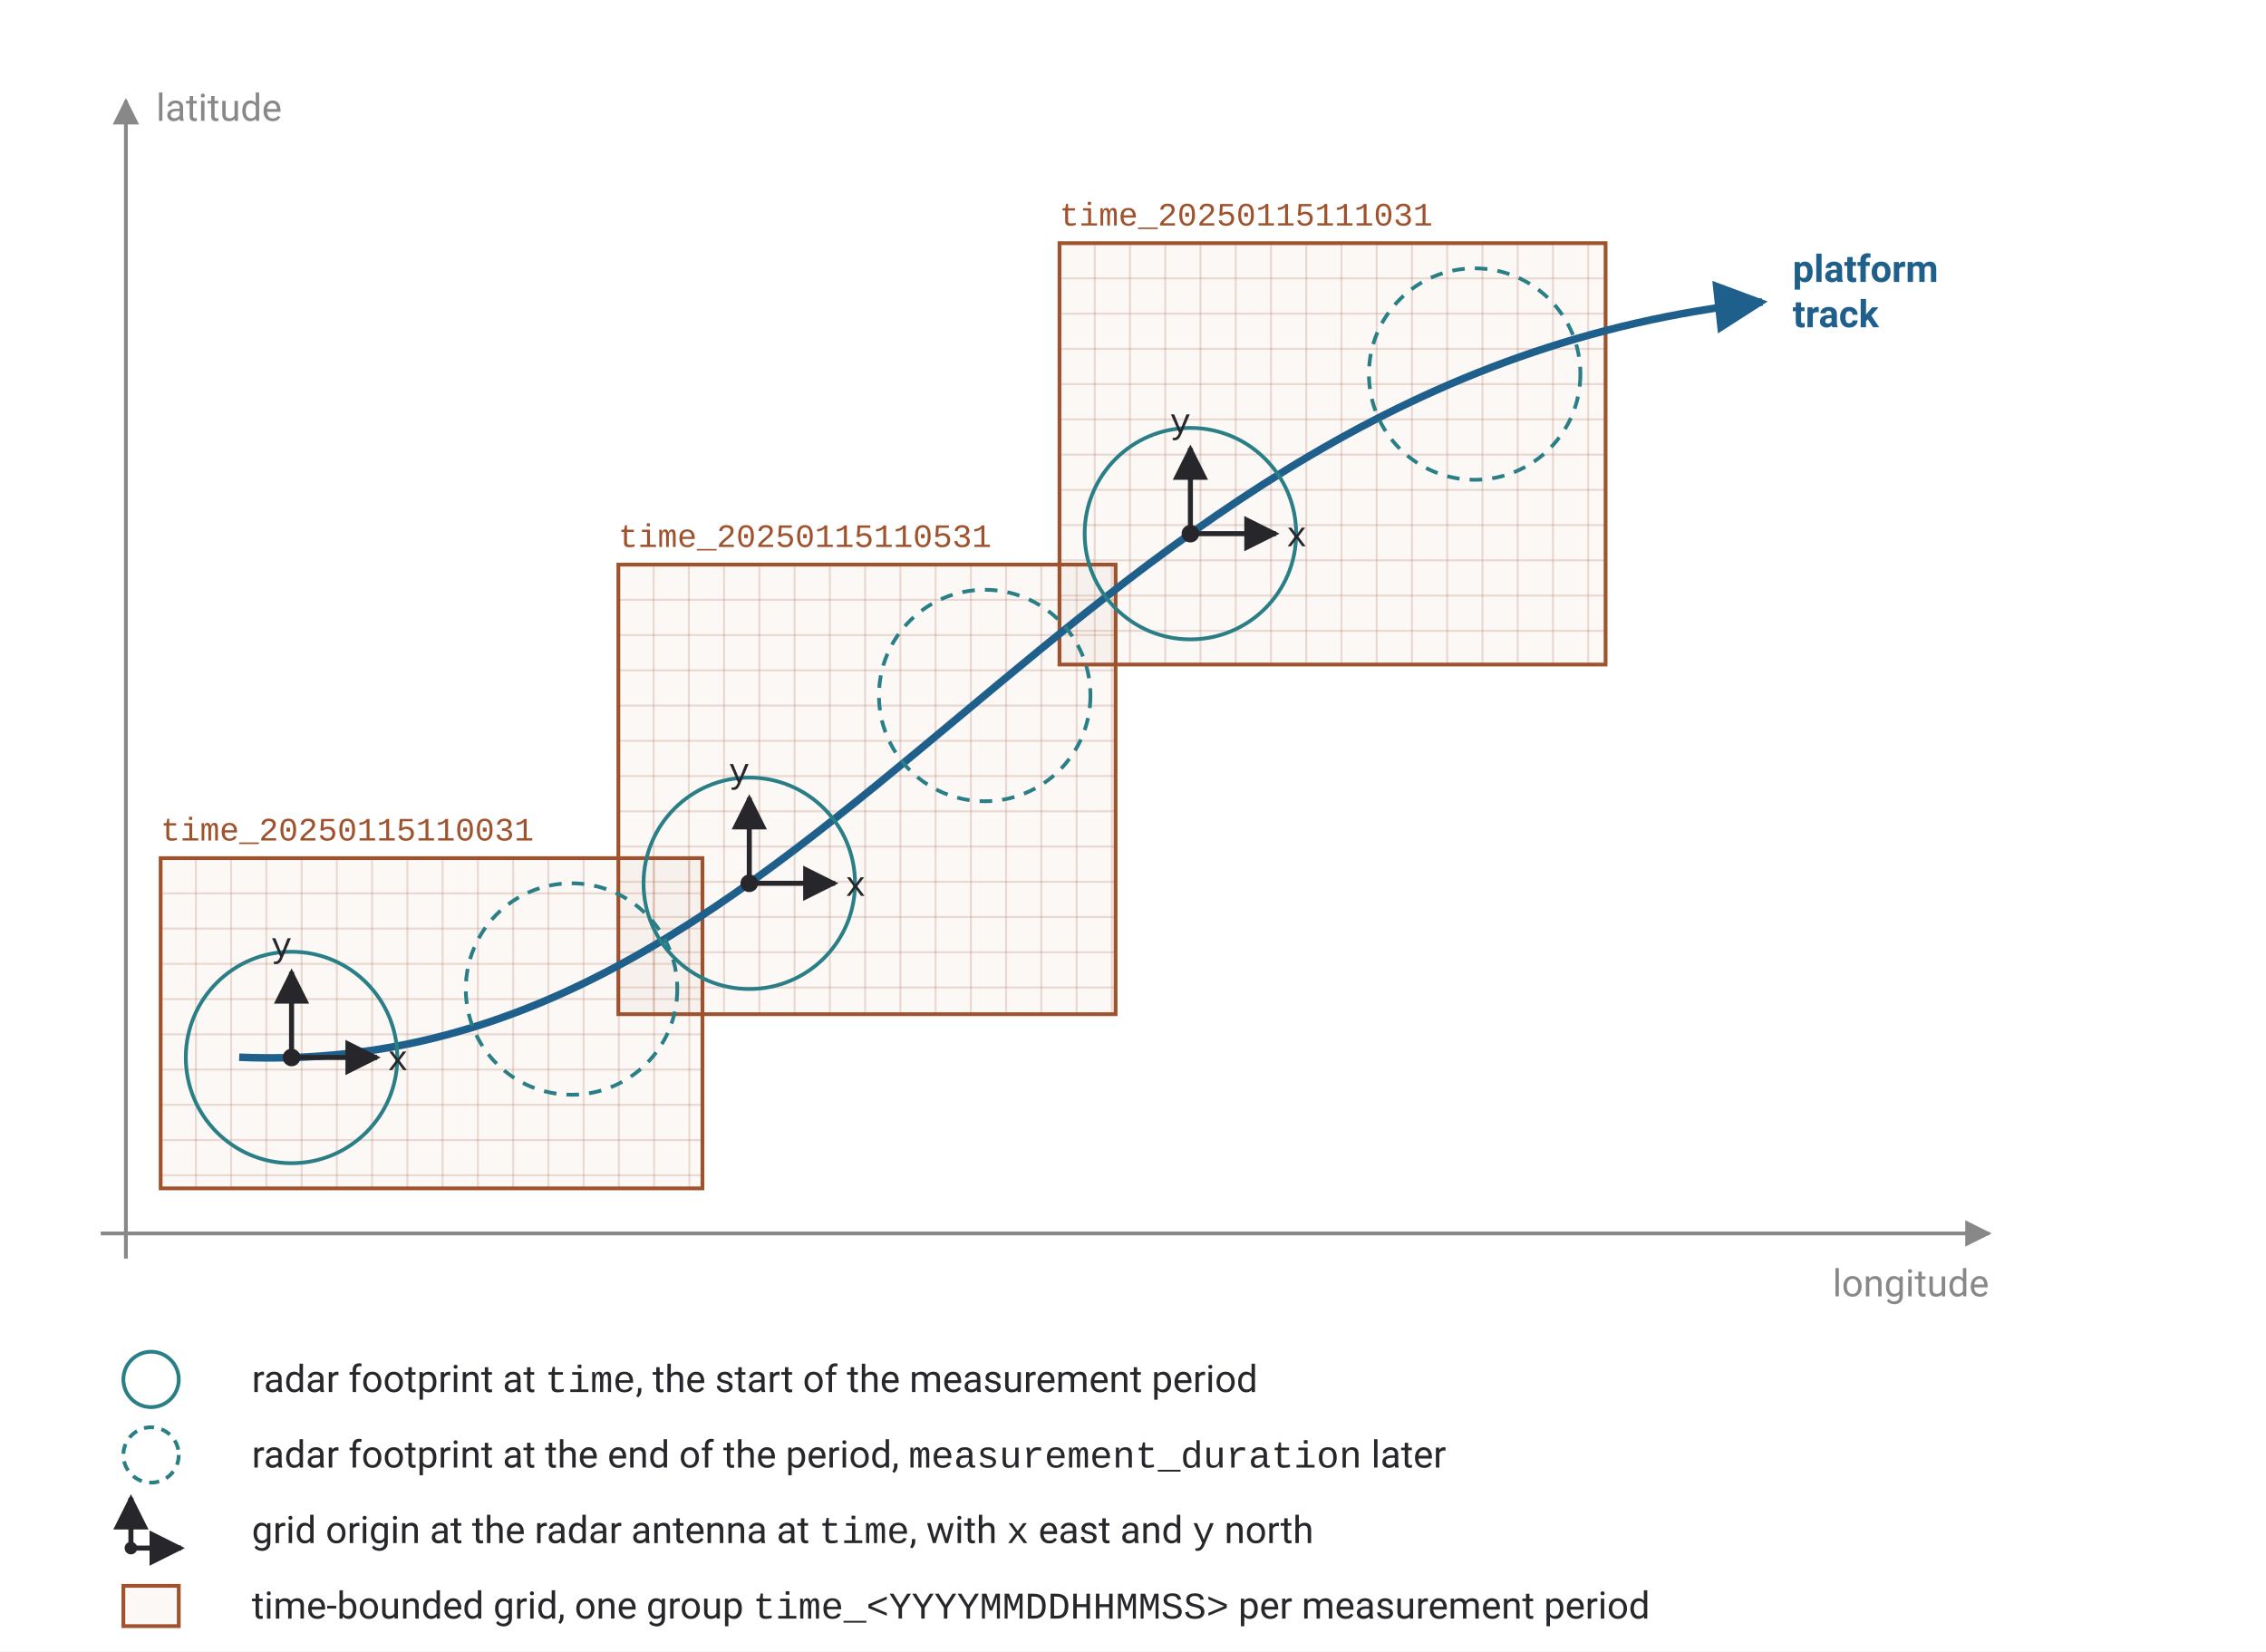
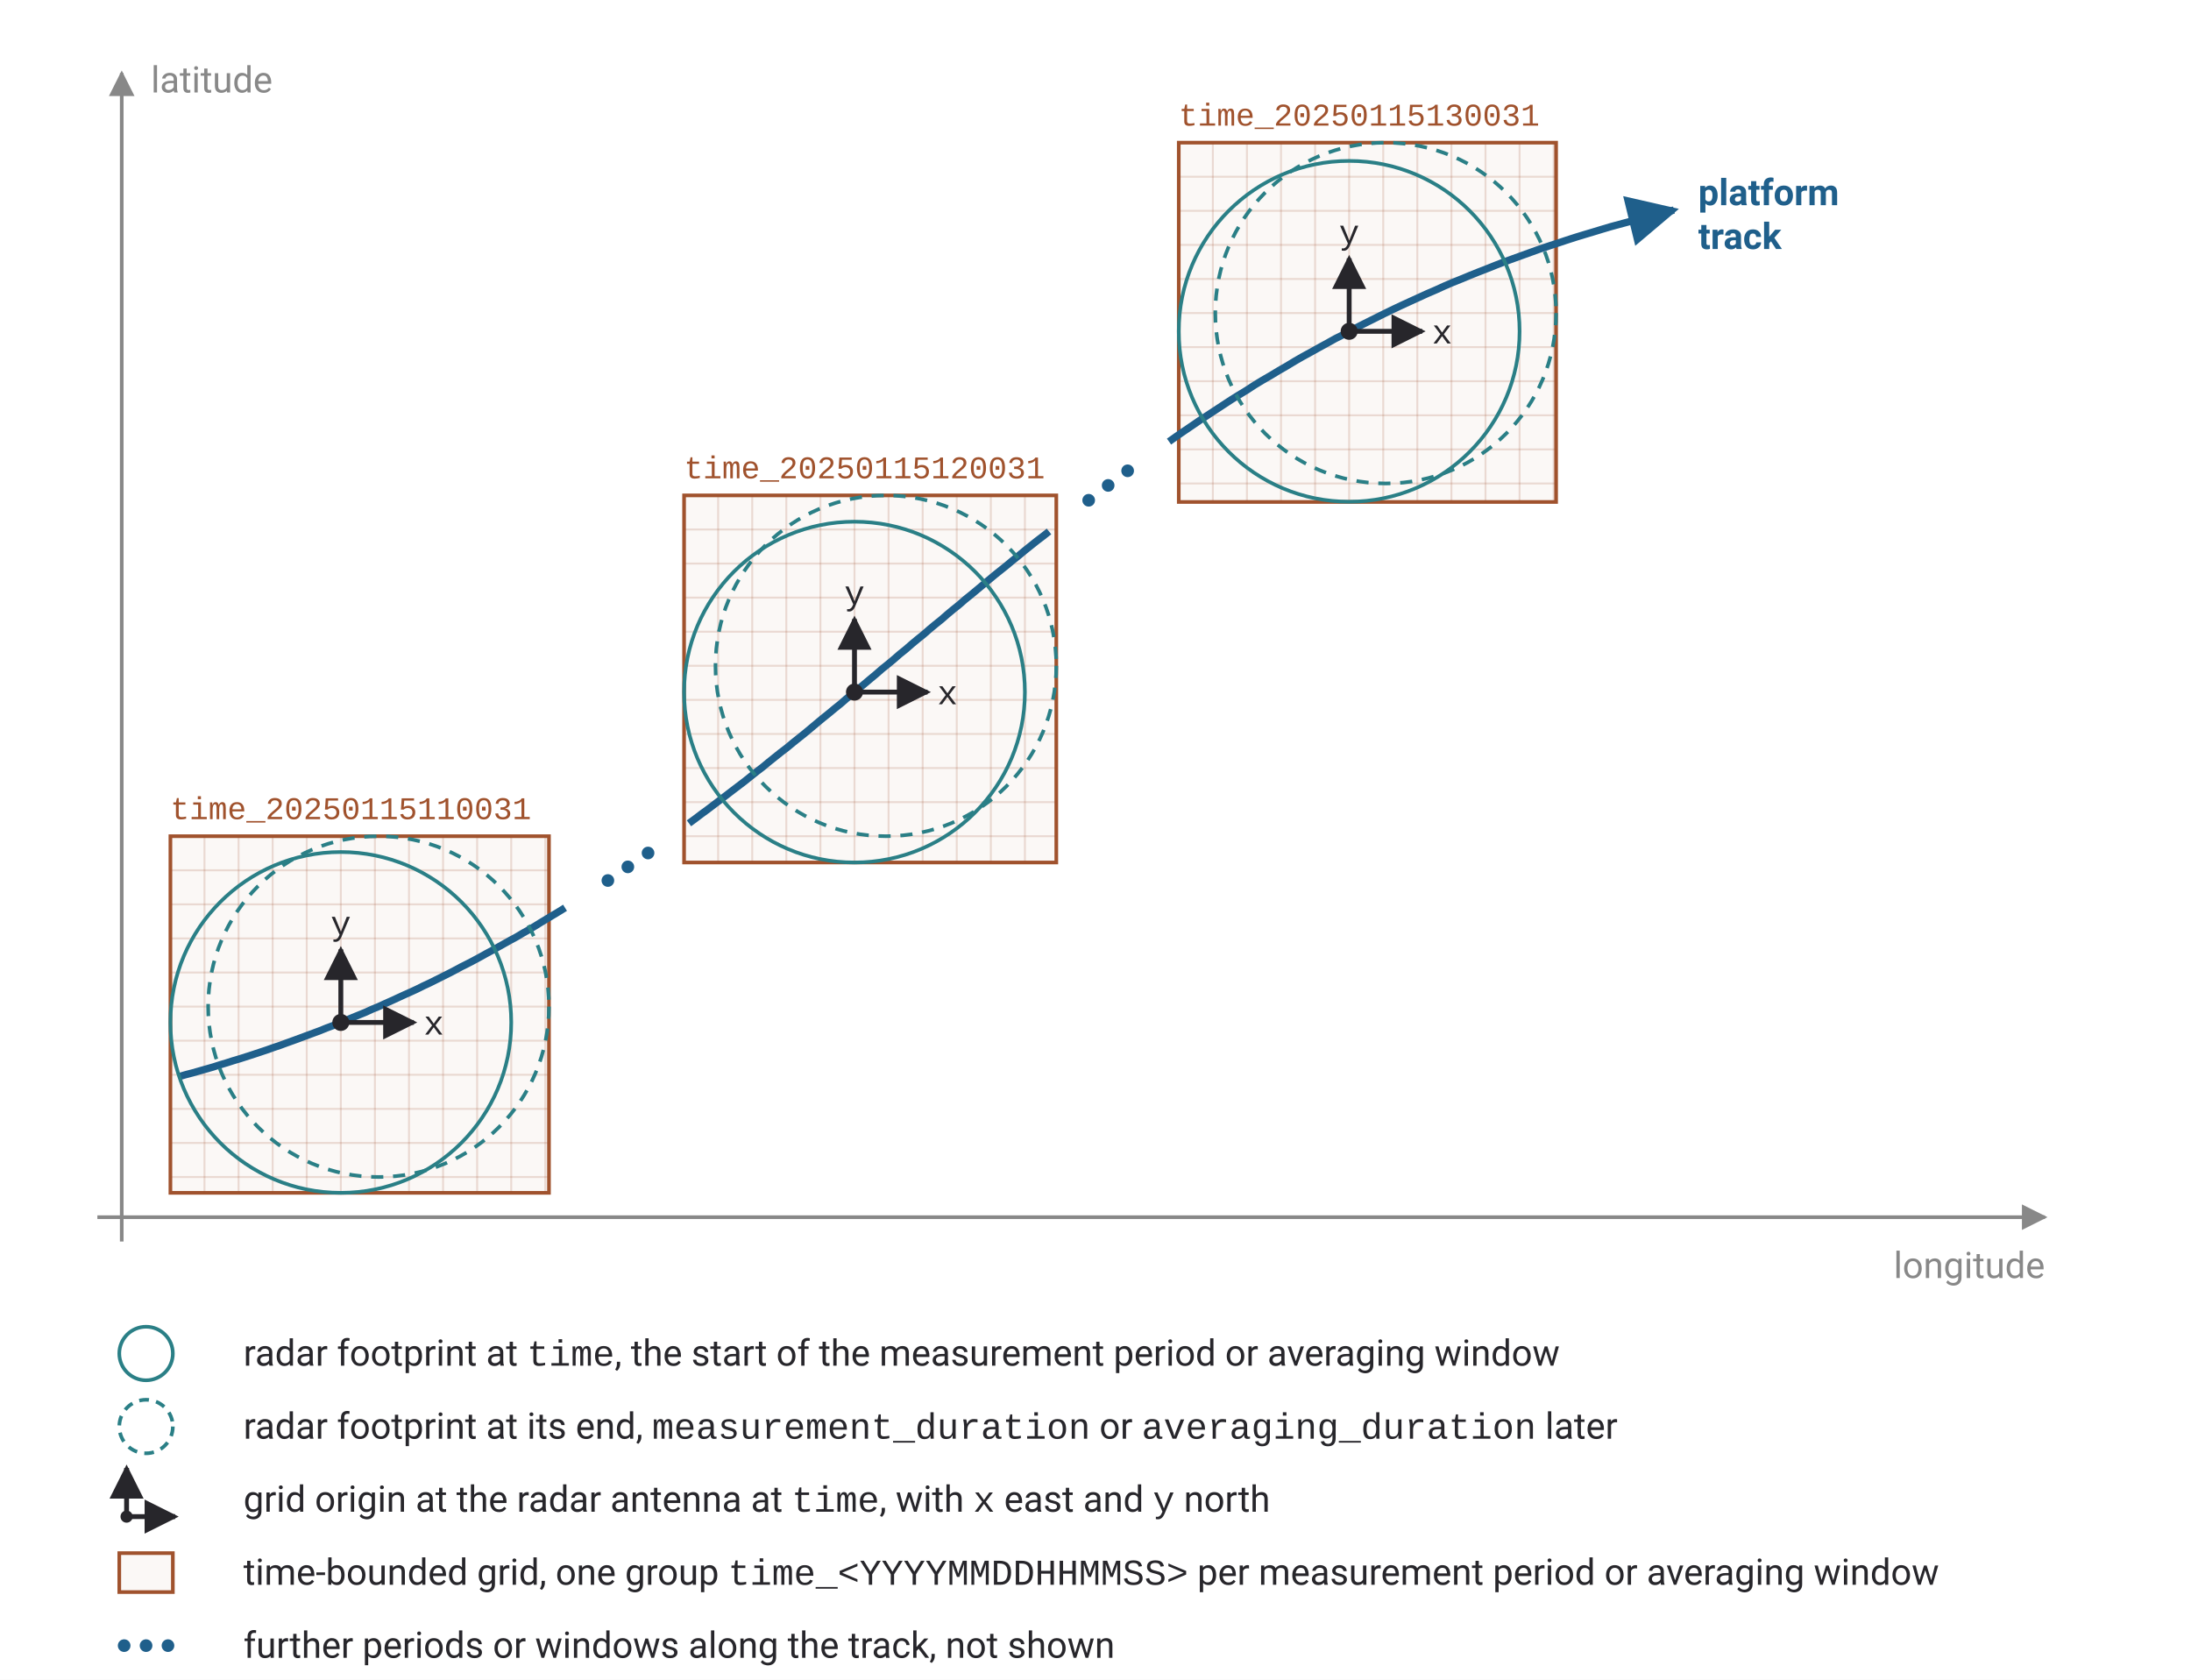
- <svg xmlns="http://www.w3.org/2000/svg" viewBox="0 0 900 656" font-family="-apple-system, BlinkMacSystemFont, 'Segoe UI', Roboto, 'Helvetica Neue', Arial, sans-serif" font-size="15" fill="#27262b">
+ <svg xmlns="http://www.w3.org/2000/svg" viewBox="0 0 900 690" font-family="-apple-system, BlinkMacSystemFont, 'Segoe UI', Roboto, 'Helvetica Neue', Arial, sans-serif" font-size="15" fill="#27262b">
  <defs>
    <marker id="a-ax" viewBox="0 0 10 10" refX="9" refY="5" markerWidth="7" markerHeight="7" orient="auto-start-reverse">
      <path d="M0,0 L10,5 L0,10 z" fill="#888888" />
    </marker>
    <marker id="a-tr" viewBox="0 0 10 10" refX="9" refY="5" markerWidth="7" markerHeight="7" orient="auto-start-reverse">
      <path d="M0,0 L10,5 L0,10 z" fill="#1f5f8b" />
    </marker>
    <marker id="a-k" viewBox="0 0 10 10" refX="9" refY="5" markerWidth="7" markerHeight="7" orient="auto-start-reverse">
      <path d="M0,0 L10,5 L0,10 z" fill="#27262b" />
    </marker>
  </defs>
-   <rect width="900" height="656" fill="#ffffff" />
-   <line x1="40" y1="490" x2="790" y2="490" stroke="#888888" stroke-width="1.5" marker-end="url(#a-ax)" />
-   <line x1="50" y1="500" x2="50" y2="40" stroke="#888888" stroke-width="1.5" marker-end="url(#a-ax)" />
-   <text x="790" y="515" text-anchor="end" fill="#888888">longitude</text>
-   <text x="62" y="48" fill="#888888">latitude</text>
+   <rect width="900" height="690" fill="#ffffff" />
+   <line x1="40" y1="500" x2="840" y2="500" stroke="#888888" stroke-width="1.5" marker-end="url(#a-ax)" />
+   <line x1="50" y1="510" x2="50" y2="30" stroke="#888888" stroke-width="1.5" marker-end="url(#a-ax)" />
+   <text x="840" y="525" text-anchor="end" fill="#888888">longitude</text>
+   <text x="62" y="38" fill="#888888">latitude</text>
  <g stroke="#a0522d">
-     <rect x="63.8" y="340.9" width="215.2" height="131.2" fill="#a0522d" fill-opacity="0.04" stroke-width="1.5" />
-     <line x1="77.8" y1="340.9" x2="77.8" y2="472.1" stroke-opacity="0.18" stroke-width="0.8" />
-     <line x1="91.8" y1="340.9" x2="91.8" y2="472.1" stroke-opacity="0.18" stroke-width="0.8" />
-     <line x1="105.8" y1="340.9" x2="105.8" y2="472.1" stroke-opacity="0.18" stroke-width="0.8" />
-     <line x1="119.8" y1="340.9" x2="119.8" y2="472.1" stroke-opacity="0.18" stroke-width="0.8" />
-     <line x1="133.8" y1="340.9" x2="133.8" y2="472.1" stroke-opacity="0.18" stroke-width="0.8" />
-     <line x1="147.8" y1="340.9" x2="147.8" y2="472.1" stroke-opacity="0.18" stroke-width="0.8" />
-     <line x1="161.8" y1="340.9" x2="161.8" y2="472.1" stroke-opacity="0.18" stroke-width="0.8" />
-     <line x1="175.8" y1="340.9" x2="175.8" y2="472.1" stroke-opacity="0.18" stroke-width="0.8" />
-     <line x1="189.8" y1="340.9" x2="189.8" y2="472.1" stroke-opacity="0.18" stroke-width="0.8" />
-     <line x1="203.8" y1="340.9" x2="203.8" y2="472.1" stroke-opacity="0.18" stroke-width="0.8" />
-     <line x1="217.8" y1="340.9" x2="217.8" y2="472.1" stroke-opacity="0.18" stroke-width="0.8" />
-     <line x1="231.8" y1="340.9" x2="231.8" y2="472.1" stroke-opacity="0.18" stroke-width="0.8" />
-     <line x1="245.8" y1="340.9" x2="245.8" y2="472.1" stroke-opacity="0.18" stroke-width="0.8" />
-     <line x1="259.8" y1="340.9" x2="259.8" y2="472.1" stroke-opacity="0.18" stroke-width="0.8" />
-     <line x1="273.8" y1="340.9" x2="273.8" y2="472.1" stroke-opacity="0.18" stroke-width="0.8" />
-     <line x1="63.8" y1="354.9" x2="279.0" y2="354.9" stroke-opacity="0.18" stroke-width="0.8" />
-     <line x1="63.8" y1="368.9" x2="279.0" y2="368.9" stroke-opacity="0.18" stroke-width="0.8" />
-     <line x1="63.8" y1="382.9" x2="279.0" y2="382.9" stroke-opacity="0.18" stroke-width="0.8" />
-     <line x1="63.8" y1="396.9" x2="279.0" y2="396.9" stroke-opacity="0.18" stroke-width="0.8" />
-     <line x1="63.8" y1="410.9" x2="279.0" y2="410.9" stroke-opacity="0.18" stroke-width="0.8" />
-     <line x1="63.8" y1="424.9" x2="279.0" y2="424.9" stroke-opacity="0.18" stroke-width="0.8" />
-     <line x1="63.8" y1="438.9" x2="279.0" y2="438.9" stroke-opacity="0.18" stroke-width="0.8" />
-     <line x1="63.8" y1="452.9" x2="279.0" y2="452.9" stroke-opacity="0.18" stroke-width="0.8" />
-     <line x1="63.8" y1="466.9" x2="279.0" y2="466.9" stroke-opacity="0.18" stroke-width="0.8" />
+     <rect x="70.0" y="343.5" width="155.5" height="146.5" fill="#a0522d" fill-opacity="0.04" stroke-width="1.5" />
+     <line x1="84.0" y1="343.5" x2="84.0" y2="490.0" stroke-opacity="0.18" stroke-width="0.8" />
+     <line x1="98.0" y1="343.5" x2="98.0" y2="490.0" stroke-opacity="0.18" stroke-width="0.8" />
+     <line x1="112.0" y1="343.5" x2="112.0" y2="490.0" stroke-opacity="0.18" stroke-width="0.8" />
+     <line x1="126.0" y1="343.5" x2="126.0" y2="490.0" stroke-opacity="0.18" stroke-width="0.8" />
+     <line x1="140.0" y1="343.5" x2="140.0" y2="490.0" stroke-opacity="0.18" stroke-width="0.8" />
+     <line x1="154.0" y1="343.5" x2="154.0" y2="490.0" stroke-opacity="0.18" stroke-width="0.8" />
+     <line x1="168.0" y1="343.5" x2="168.0" y2="490.0" stroke-opacity="0.18" stroke-width="0.8" />
+     <line x1="182.0" y1="343.5" x2="182.0" y2="490.0" stroke-opacity="0.18" stroke-width="0.8" />
+     <line x1="196.0" y1="343.5" x2="196.0" y2="490.0" stroke-opacity="0.18" stroke-width="0.8" />
+     <line x1="210.0" y1="343.5" x2="210.0" y2="490.0" stroke-opacity="0.18" stroke-width="0.8" />
+     <line x1="224.0" y1="343.5" x2="224.0" y2="490.0" stroke-opacity="0.18" stroke-width="0.8" />
+     <line x1="70.0" y1="357.5" x2="225.5" y2="357.5" stroke-opacity="0.18" stroke-width="0.8" />
+     <line x1="70.0" y1="371.5" x2="225.5" y2="371.5" stroke-opacity="0.18" stroke-width="0.8" />
+     <line x1="70.0" y1="385.5" x2="225.5" y2="385.5" stroke-opacity="0.18" stroke-width="0.8" />
+     <line x1="70.0" y1="399.5" x2="225.5" y2="399.5" stroke-opacity="0.18" stroke-width="0.8" />
+     <line x1="70.0" y1="413.5" x2="225.5" y2="413.5" stroke-opacity="0.18" stroke-width="0.8" />
+     <line x1="70.0" y1="427.5" x2="225.5" y2="427.5" stroke-opacity="0.18" stroke-width="0.8" />
+     <line x1="70.0" y1="441.5" x2="225.5" y2="441.5" stroke-opacity="0.18" stroke-width="0.8" />
+     <line x1="70.0" y1="455.5" x2="225.5" y2="455.5" stroke-opacity="0.18" stroke-width="0.8" />
+     <line x1="70.0" y1="469.5" x2="225.5" y2="469.5" stroke-opacity="0.18" stroke-width="0.8" />
+     <line x1="70.0" y1="483.5" x2="225.5" y2="483.5" stroke-opacity="0.18" stroke-width="0.8" />
  </g>
-   <text x="63.8" y="333.9" font-family="SFMono-Regular, Menlo, Consolas, 'Liberation Mono', monospace" font-size="13" fill="#a0522d">time_20250115110031</text>
+   <text x="70.0" y="336.5" font-family="SFMono-Regular, Menlo, Consolas, 'Liberation Mono', monospace" font-size="13" fill="#a0522d">time_20250115110031</text>
  <g stroke="#a0522d">
-     <rect x="245.6" y="224.3" width="197.5" height="178.6" fill="#a0522d" fill-opacity="0.04" stroke-width="1.5" />
-     <line x1="259.6" y1="224.3" x2="259.6" y2="402.9" stroke-opacity="0.18" stroke-width="0.8" />
-     <line x1="273.6" y1="224.3" x2="273.6" y2="402.9" stroke-opacity="0.18" stroke-width="0.8" />
-     <line x1="287.6" y1="224.3" x2="287.6" y2="402.9" stroke-opacity="0.18" stroke-width="0.8" />
-     <line x1="301.6" y1="224.3" x2="301.6" y2="402.9" stroke-opacity="0.18" stroke-width="0.8" />
-     <line x1="315.6" y1="224.3" x2="315.6" y2="402.9" stroke-opacity="0.18" stroke-width="0.8" />
-     <line x1="329.6" y1="224.3" x2="329.6" y2="402.9" stroke-opacity="0.18" stroke-width="0.8" />
-     <line x1="343.6" y1="224.3" x2="343.6" y2="402.9" stroke-opacity="0.18" stroke-width="0.8" />
-     <line x1="357.6" y1="224.3" x2="357.6" y2="402.9" stroke-opacity="0.18" stroke-width="0.8" />
-     <line x1="371.6" y1="224.3" x2="371.6" y2="402.9" stroke-opacity="0.18" stroke-width="0.8" />
-     <line x1="385.6" y1="224.3" x2="385.6" y2="402.9" stroke-opacity="0.18" stroke-width="0.8" />
-     <line x1="399.6" y1="224.3" x2="399.6" y2="402.9" stroke-opacity="0.18" stroke-width="0.8" />
-     <line x1="413.6" y1="224.3" x2="413.6" y2="402.9" stroke-opacity="0.18" stroke-width="0.8" />
-     <line x1="427.6" y1="224.3" x2="427.6" y2="402.9" stroke-opacity="0.18" stroke-width="0.8" />
-     <line x1="441.6" y1="224.3" x2="441.6" y2="402.9" stroke-opacity="0.18" stroke-width="0.8" />
-     <line x1="245.6" y1="238.3" x2="443.1" y2="238.3" stroke-opacity="0.18" stroke-width="0.8" />
-     <line x1="245.6" y1="252.3" x2="443.1" y2="252.3" stroke-opacity="0.18" stroke-width="0.8" />
-     <line x1="245.6" y1="266.3" x2="443.1" y2="266.3" stroke-opacity="0.18" stroke-width="0.8" />
-     <line x1="245.6" y1="280.3" x2="443.1" y2="280.3" stroke-opacity="0.18" stroke-width="0.8" />
-     <line x1="245.6" y1="294.3" x2="443.1" y2="294.3" stroke-opacity="0.18" stroke-width="0.8" />
-     <line x1="245.6" y1="308.3" x2="443.1" y2="308.3" stroke-opacity="0.18" stroke-width="0.8" />
-     <line x1="245.6" y1="322.3" x2="443.1" y2="322.3" stroke-opacity="0.18" stroke-width="0.8" />
-     <line x1="245.6" y1="336.3" x2="443.1" y2="336.3" stroke-opacity="0.18" stroke-width="0.8" />
-     <line x1="245.6" y1="350.3" x2="443.1" y2="350.3" stroke-opacity="0.18" stroke-width="0.8" />
-     <line x1="245.6" y1="364.3" x2="443.1" y2="364.3" stroke-opacity="0.18" stroke-width="0.8" />
-     <line x1="245.6" y1="378.3" x2="443.1" y2="378.3" stroke-opacity="0.18" stroke-width="0.8" />
-     <line x1="245.6" y1="392.3" x2="443.1" y2="392.3" stroke-opacity="0.18" stroke-width="0.8" />
+     <rect x="281.0" y="203.5" width="152.9" height="150.8" fill="#a0522d" fill-opacity="0.04" stroke-width="1.5" />
+     <line x1="295.0" y1="203.5" x2="295.0" y2="354.3" stroke-opacity="0.18" stroke-width="0.8" />
+     <line x1="309.0" y1="203.5" x2="309.0" y2="354.3" stroke-opacity="0.18" stroke-width="0.8" />
+     <line x1="323.0" y1="203.5" x2="323.0" y2="354.3" stroke-opacity="0.18" stroke-width="0.8" />
+     <line x1="337.0" y1="203.5" x2="337.0" y2="354.3" stroke-opacity="0.18" stroke-width="0.8" />
+     <line x1="351.0" y1="203.5" x2="351.0" y2="354.3" stroke-opacity="0.18" stroke-width="0.8" />
+     <line x1="365.0" y1="203.5" x2="365.0" y2="354.3" stroke-opacity="0.18" stroke-width="0.8" />
+     <line x1="379.0" y1="203.5" x2="379.0" y2="354.3" stroke-opacity="0.18" stroke-width="0.8" />
+     <line x1="393.0" y1="203.5" x2="393.0" y2="354.3" stroke-opacity="0.18" stroke-width="0.8" />
+     <line x1="407.0" y1="203.5" x2="407.0" y2="354.3" stroke-opacity="0.18" stroke-width="0.8" />
+     <line x1="421.0" y1="203.5" x2="421.0" y2="354.3" stroke-opacity="0.18" stroke-width="0.8" />
+     <line x1="281.0" y1="217.5" x2="433.9" y2="217.5" stroke-opacity="0.18" stroke-width="0.8" />
+     <line x1="281.0" y1="231.5" x2="433.9" y2="231.5" stroke-opacity="0.18" stroke-width="0.8" />
+     <line x1="281.0" y1="245.5" x2="433.9" y2="245.5" stroke-opacity="0.18" stroke-width="0.8" />
+     <line x1="281.0" y1="259.5" x2="433.9" y2="259.5" stroke-opacity="0.18" stroke-width="0.8" />
+     <line x1="281.0" y1="273.5" x2="433.9" y2="273.5" stroke-opacity="0.18" stroke-width="0.8" />
+     <line x1="281.0" y1="287.5" x2="433.9" y2="287.5" stroke-opacity="0.18" stroke-width="0.8" />
+     <line x1="281.0" y1="301.5" x2="433.9" y2="301.5" stroke-opacity="0.18" stroke-width="0.8" />
+     <line x1="281.0" y1="315.5" x2="433.9" y2="315.5" stroke-opacity="0.18" stroke-width="0.8" />
+     <line x1="281.0" y1="329.5" x2="433.9" y2="329.5" stroke-opacity="0.18" stroke-width="0.8" />
+     <line x1="281.0" y1="343.5" x2="433.9" y2="343.5" stroke-opacity="0.18" stroke-width="0.8" />
  </g>
-   <text x="245.6" y="217.3" font-family="SFMono-Regular, Menlo, Consolas, 'Liberation Mono', monospace" font-size="13" fill="#a0522d">time_20250115110531</text>
+   <text x="281.0" y="196.5" font-family="SFMono-Regular, Menlo, Consolas, 'Liberation Mono', monospace" font-size="13" fill="#a0522d">time_20250115120031</text>
  <g stroke="#a0522d">
-     <rect x="420.8" y="96.6" width="216.9" height="167.4" fill="#a0522d" fill-opacity="0.04" stroke-width="1.5" />
-     <line x1="434.8" y1="96.6" x2="434.8" y2="264.0" stroke-opacity="0.18" stroke-width="0.8" />
-     <line x1="448.8" y1="96.6" x2="448.8" y2="264.0" stroke-opacity="0.18" stroke-width="0.8" />
-     <line x1="462.8" y1="96.6" x2="462.8" y2="264.0" stroke-opacity="0.18" stroke-width="0.8" />
-     <line x1="476.8" y1="96.6" x2="476.8" y2="264.0" stroke-opacity="0.18" stroke-width="0.8" />
-     <line x1="490.8" y1="96.6" x2="490.8" y2="264.0" stroke-opacity="0.18" stroke-width="0.8" />
-     <line x1="504.8" y1="96.6" x2="504.8" y2="264.0" stroke-opacity="0.18" stroke-width="0.8" />
-     <line x1="518.8" y1="96.6" x2="518.8" y2="264.0" stroke-opacity="0.18" stroke-width="0.8" />
-     <line x1="532.8" y1="96.6" x2="532.8" y2="264.0" stroke-opacity="0.18" stroke-width="0.8" />
-     <line x1="546.8" y1="96.6" x2="546.8" y2="264.0" stroke-opacity="0.18" stroke-width="0.8" />
-     <line x1="560.8" y1="96.6" x2="560.8" y2="264.0" stroke-opacity="0.18" stroke-width="0.8" />
-     <line x1="574.8" y1="96.6" x2="574.8" y2="264.0" stroke-opacity="0.18" stroke-width="0.8" />
-     <line x1="588.8" y1="96.6" x2="588.8" y2="264.0" stroke-opacity="0.18" stroke-width="0.8" />
-     <line x1="602.8" y1="96.6" x2="602.8" y2="264.0" stroke-opacity="0.18" stroke-width="0.8" />
-     <line x1="616.8" y1="96.6" x2="616.8" y2="264.0" stroke-opacity="0.18" stroke-width="0.8" />
-     <line x1="630.8" y1="96.6" x2="630.8" y2="264.0" stroke-opacity="0.18" stroke-width="0.8" />
-     <line x1="420.8" y1="110.6" x2="637.7" y2="110.6" stroke-opacity="0.18" stroke-width="0.8" />
-     <line x1="420.8" y1="124.6" x2="637.7" y2="124.6" stroke-opacity="0.18" stroke-width="0.8" />
-     <line x1="420.8" y1="138.6" x2="637.7" y2="138.6" stroke-opacity="0.18" stroke-width="0.8" />
-     <line x1="420.8" y1="152.6" x2="637.7" y2="152.6" stroke-opacity="0.18" stroke-width="0.8" />
-     <line x1="420.8" y1="166.6" x2="637.7" y2="166.6" stroke-opacity="0.18" stroke-width="0.8" />
-     <line x1="420.8" y1="180.6" x2="637.7" y2="180.6" stroke-opacity="0.18" stroke-width="0.8" />
-     <line x1="420.8" y1="194.6" x2="637.7" y2="194.6" stroke-opacity="0.18" stroke-width="0.8" />
-     <line x1="420.8" y1="208.6" x2="637.7" y2="208.6" stroke-opacity="0.18" stroke-width="0.8" />
-     <line x1="420.8" y1="222.6" x2="637.7" y2="222.6" stroke-opacity="0.18" stroke-width="0.8" />
-     <line x1="420.8" y1="236.6" x2="637.7" y2="236.6" stroke-opacity="0.18" stroke-width="0.8" />
-     <line x1="420.8" y1="250.6" x2="637.7" y2="250.6" stroke-opacity="0.18" stroke-width="0.8" />
+     <rect x="484.2" y="58.6" width="155.0" height="147.6" fill="#a0522d" fill-opacity="0.04" stroke-width="1.5" />
+     <line x1="498.2" y1="58.6" x2="498.2" y2="206.1" stroke-opacity="0.18" stroke-width="0.8" />
+     <line x1="512.2" y1="58.6" x2="512.2" y2="206.1" stroke-opacity="0.18" stroke-width="0.8" />
+     <line x1="526.2" y1="58.6" x2="526.2" y2="206.1" stroke-opacity="0.18" stroke-width="0.8" />
+     <line x1="540.2" y1="58.6" x2="540.2" y2="206.1" stroke-opacity="0.18" stroke-width="0.8" />
+     <line x1="554.2" y1="58.6" x2="554.2" y2="206.1" stroke-opacity="0.18" stroke-width="0.8" />
+     <line x1="568.2" y1="58.6" x2="568.2" y2="206.1" stroke-opacity="0.18" stroke-width="0.8" />
+     <line x1="582.2" y1="58.6" x2="582.2" y2="206.1" stroke-opacity="0.18" stroke-width="0.8" />
+     <line x1="596.2" y1="58.6" x2="596.2" y2="206.1" stroke-opacity="0.18" stroke-width="0.8" />
+     <line x1="610.2" y1="58.6" x2="610.2" y2="206.1" stroke-opacity="0.18" stroke-width="0.8" />
+     <line x1="624.2" y1="58.6" x2="624.2" y2="206.1" stroke-opacity="0.18" stroke-width="0.8" />
+     <line x1="638.2" y1="58.6" x2="638.2" y2="206.1" stroke-opacity="0.18" stroke-width="0.8" />
+     <line x1="484.2" y1="72.6" x2="639.2" y2="72.6" stroke-opacity="0.18" stroke-width="0.8" />
+     <line x1="484.2" y1="86.6" x2="639.2" y2="86.6" stroke-opacity="0.18" stroke-width="0.8" />
+     <line x1="484.2" y1="100.6" x2="639.2" y2="100.6" stroke-opacity="0.18" stroke-width="0.8" />
+     <line x1="484.2" y1="114.6" x2="639.2" y2="114.6" stroke-opacity="0.18" stroke-width="0.8" />
+     <line x1="484.2" y1="128.6" x2="639.2" y2="128.6" stroke-opacity="0.18" stroke-width="0.8" />
+     <line x1="484.2" y1="142.6" x2="639.2" y2="142.6" stroke-opacity="0.18" stroke-width="0.8" />
+     <line x1="484.2" y1="156.6" x2="639.2" y2="156.6" stroke-opacity="0.18" stroke-width="0.8" />
+     <line x1="484.2" y1="170.6" x2="639.2" y2="170.6" stroke-opacity="0.18" stroke-width="0.8" />
+     <line x1="484.2" y1="184.6" x2="639.2" y2="184.6" stroke-opacity="0.18" stroke-width="0.8" />
+     <line x1="484.2" y1="198.6" x2="639.2" y2="198.6" stroke-opacity="0.18" stroke-width="0.8" />
  </g>
-   <text x="420.8" y="89.6" font-family="SFMono-Regular, Menlo, Consolas, 'Liberation Mono', monospace" font-size="13" fill="#a0522d">time_20250115111031</text>
-   <path d="M95.0,420.0 C330.0,430.0 420.0,150.0 700.0,120.0" fill="none" stroke="#1f5f8b" stroke-width="3" marker-end="url(#a-tr)" />
-   <text x="712" y="112" font-weight="bold" fill="#1f5f8b">platform</text>
-   <text x="712" y="130" font-weight="bold" fill="#1f5f8b">track</text>
-   <circle cx="227.0" cy="392.9" r="42" fill="none" stroke="#2a7f86" stroke-width="1.5" stroke-dasharray="5 4" />
-   <circle cx="115.8" cy="420.1" r="42" fill="none" stroke="#2a7f86" stroke-width="1.5" />
+   <text x="484.2" y="51.6" font-family="SFMono-Regular, Menlo, Consolas, 'Liberation Mono', monospace" font-size="13" fill="#a0522d">time_20250115130031</text>
+   <path d="M73.7,442.2 L76.5,441.4 L79.2,440.7 L82.0,439.9 L84.8,439.1 L87.6,438.3 L90.4,437.4 L93.1,436.6 L95.9,435.7 L98.6,434.9 L101.4,434.0 L104.2,433.1 L106.9,432.2 L109.6,431.3 L112.4,430.3 L115.1,429.4 L117.8,428.4 L120.6,427.4 L123.3,426.4 L126.0,425.4 L128.7,424.4 L131.4,423.4 L134.1,422.3 L136.8,421.3 L139.5,420.2 L142.2,419.1 L144.8,418.0 L147.5,416.9 L150.2,415.8 L152.8,414.6 L155.5,413.5 L158.1,412.3 L160.8,411.1 L163.4,409.9 L166.0,408.7 L168.7,407.5 L171.3,406.3 L173.9,405.0 L176.5,403.8 L179.1,402.5 L181.7,401.2 L184.3,399.9 L186.8,398.6 L189.4,397.2 L192.0,395.9 L194.5,394.6 L197.1,393.2 L199.6,391.8 L202.2,390.4 L204.7,389.0 L207.2,387.6 L209.7,386.2 L212.3,384.8 L214.8,383.3 L217.3,381.9 L219.8,380.4 L222.2,378.9 L224.7,377.4 L227.2,375.9 L229.7,374.4 L232.1,372.9" fill="none" stroke="#1f5f8b" stroke-width="3" />
+   <path d="M283.0,338.2 L285.6,336.3 L288.1,334.4 L290.7,332.5 L293.2,330.6 L295.7,328.7 L298.2,326.8 L300.8,324.8 L303.3,322.9 L305.8,321.0 L308.3,319.0 L310.8,317.0 L313.3,315.1 L315.7,313.1 L318.2,311.1 L320.7,309.1 L323.2,307.2 L325.6,305.2 L328.1,303.2 L330.6,301.2 L333.0,299.2 L335.5,297.1 L337.9,295.1 L340.4,293.1 L342.8,291.1 L345.3,289.1 L347.7,287.0 L350.2,285.0 L352.6,283.0 L355.0,281.0 L357.5,278.9 L359.9,276.9 L362.3,274.8 L364.8,272.8 L367.2,270.8 L369.6,268.7 L372.1,266.7 L374.5,264.6 L376.9,262.6 L379.4,260.6 L381.8,258.5 L384.2,256.5 L386.7,254.5 L389.1,252.4 L391.5,250.4 L394.0,248.4 L396.4,246.3 L398.9,244.3 L401.3,242.3 L403.7,240.3 L406.2,238.2 L408.6,236.2 L411.1,234.2 L413.6,232.2 L416.0,230.2 L418.5,228.2 L420.9,226.2 L423.4,224.2 L425.9,222.2 L428.4,220.3 L430.9,218.3" fill="none" stroke="#1f5f8b" stroke-width="3" />
+   <path d="M480.2,181.4 L483.3,179.2 L486.5,177.0 L489.6,174.9 L492.8,172.7 L496.0,170.6 L499.2,168.5 L502.4,166.4 L505.6,164.3 L508.8,162.3 L512.1,160.3 L515.3,158.2 L518.6,156.2 L521.9,154.3 L525.2,152.3 L528.5,150.4 L531.8,148.4 L535.1,146.5 L538.4,144.7 L541.8,142.8 L545.1,141.0 L548.5,139.1 L551.9,137.4 L555.3,135.6 L558.7,133.8 L562.1,132.1 L565.5,130.4 L568.9,128.7 L572.4,127.0 L575.8,125.4 L579.3,123.8 L582.8,122.2 L586.3,120.6 L589.8,119.1 L593.3,117.5 L596.8,116.0 L600.3,114.6 L603.9,113.1 L607.4,111.7 L611.0,110.3 L614.5,108.9 L618.1,107.5 L621.7,106.2 L625.3,104.9 L628.9,103.6 L632.5,102.3 L636.1,101.1 L639.8,99.9 L643.4,98.7 L647.1,97.5 L650.7,96.4 L654.4,95.3 L658.0,94.2 L661.7,93.1 L665.4,92.1 L669.1,91.1 L672.8,90.1 L676.5,89.1 L680.2,88.1 L683.9,87.2 L687.6,86.3" fill="none" stroke="#1f5f8b" stroke-width="3" marker-end="url(#a-tr)" />
+   <circle cx="249.7" cy="361.7" r="2.6" fill="#1f5f8b" />
+   <circle cx="257.9" cy="356.1" r="2.6" fill="#1f5f8b" />
+   <circle cx="266.2" cy="350.4" r="2.6" fill="#1f5f8b" />
+   <circle cx="447.2" cy="205.5" r="2.6" fill="#1f5f8b" />
+   <circle cx="455.2" cy="199.4" r="2.6" fill="#1f5f8b" />
+   <circle cx="463.2" cy="193.4" r="2.6" fill="#1f5f8b" />
+   <text x="697.6" y="84.3" font-weight="bold" fill="#1f5f8b">platform</text>
+   <text x="697.6" y="102.3" font-weight="bold" fill="#1f5f8b">track</text>
+   <circle cx="155.5" cy="413.5" r="70.0" fill="none" stroke="#2a7f86" stroke-width="1.5" stroke-dasharray="5 4" />
+   <circle cx="140.0" cy="420.0" r="70.0" fill="none" stroke="#2a7f86" stroke-width="1.5" />
  <g stroke="#27262b" stroke-width="2">
-     <line x1="115.8" y1="420.1" x2="149.8" y2="420.1" marker-end="url(#a-k)" />
-     <line x1="115.8" y1="420.1" x2="115.8" y2="386.1" marker-end="url(#a-k)" />
+     <line x1="140.0" y1="420.0" x2="170.0" y2="420.0" marker-end="url(#a-k)" />
+     <line x1="140.0" y1="420.0" x2="140.0" y2="390.0" marker-end="url(#a-k)" />
  </g>
-   <circle cx="115.8" cy="420.1" r="3.5" fill="#27262b" />
-   <text x="153.8" y="425.1" font-family="SFMono-Regular, Menlo, Consolas, 'Liberation Mono', monospace" font-size="14">x</text>
-   <text x="111.8" y="380.1" font-family="SFMono-Regular, Menlo, Consolas, 'Liberation Mono', monospace" font-size="14" text-anchor="middle">y</text>
-   <circle cx="391.1" cy="276.3" r="42" fill="none" stroke="#2a7f86" stroke-width="1.5" stroke-dasharray="5 4" />
-   <circle cx="297.6" cy="350.9" r="42" fill="none" stroke="#2a7f86" stroke-width="1.5" />
+   <circle cx="140.0" cy="420.0" r="3.5" fill="#27262b" />
+   <text x="174.0" y="425.0" font-family="SFMono-Regular, Menlo, Consolas, 'Liberation Mono', monospace" font-size="14">x</text>
+   <text x="140.0" y="384.0" font-family="SFMono-Regular, Menlo, Consolas, 'Liberation Mono', monospace" font-size="14" text-anchor="middle">y</text>
+   <circle cx="363.9" cy="273.5" r="70.0" fill="none" stroke="#2a7f86" stroke-width="1.5" stroke-dasharray="5 4" />
+   <circle cx="351.0" cy="284.3" r="70.0" fill="none" stroke="#2a7f86" stroke-width="1.5" />
  <g stroke="#27262b" stroke-width="2">
-     <line x1="297.6" y1="350.9" x2="331.6" y2="350.9" marker-end="url(#a-k)" />
-     <line x1="297.6" y1="350.9" x2="297.6" y2="316.9" marker-end="url(#a-k)" />
+     <line x1="351.0" y1="284.3" x2="381.0" y2="284.3" marker-end="url(#a-k)" />
+     <line x1="351.0" y1="284.3" x2="351.0" y2="254.3" marker-end="url(#a-k)" />
  </g>
-   <circle cx="297.6" cy="350.9" r="3.5" fill="#27262b" />
-   <text x="335.6" y="355.9" font-family="SFMono-Regular, Menlo, Consolas, 'Liberation Mono', monospace" font-size="14">x</text>
-   <text x="293.6" y="310.9" font-family="SFMono-Regular, Menlo, Consolas, 'Liberation Mono', monospace" font-size="14" text-anchor="middle">y</text>
-   <circle cx="585.7" cy="148.6" r="42" fill="none" stroke="#2a7f86" stroke-width="1.5" stroke-dasharray="5 4" />
-   <circle cx="472.8" cy="212.0" r="42" fill="none" stroke="#2a7f86" stroke-width="1.5" />
+   <circle cx="351.0" cy="284.3" r="3.5" fill="#27262b" />
+   <text x="385.0" y="289.3" font-family="SFMono-Regular, Menlo, Consolas, 'Liberation Mono', monospace" font-size="14">x</text>
+   <text x="351.0" y="248.3" font-family="SFMono-Regular, Menlo, Consolas, 'Liberation Mono', monospace" font-size="14" text-anchor="middle">y</text>
+   <circle cx="569.2" cy="128.6" r="70.0" fill="none" stroke="#2a7f86" stroke-width="1.5" stroke-dasharray="5 4" />
+   <circle cx="554.2" cy="136.1" r="70.0" fill="none" stroke="#2a7f86" stroke-width="1.5" />
  <g stroke="#27262b" stroke-width="2">
-     <line x1="472.8" y1="212.0" x2="506.8" y2="212.0" marker-end="url(#a-k)" />
-     <line x1="472.8" y1="212.0" x2="472.8" y2="178.0" marker-end="url(#a-k)" />
+     <line x1="554.2" y1="136.1" x2="584.2" y2="136.1" marker-end="url(#a-k)" />
+     <line x1="554.2" y1="136.1" x2="554.2" y2="106.1" marker-end="url(#a-k)" />
  </g>
-   <circle cx="472.8" cy="212.0" r="3.5" fill="#27262b" />
-   <text x="510.8" y="217.0" font-family="SFMono-Regular, Menlo, Consolas, 'Liberation Mono', monospace" font-size="14">x</text>
-   <text x="468.8" y="172.0" font-family="SFMono-Regular, Menlo, Consolas, 'Liberation Mono', monospace" font-size="14" text-anchor="middle">y</text>
-   <circle cx="60" cy="548" r="11" fill="none" stroke="#2a7f86" stroke-width="1.5" />
-   <text x="100" y="553">radar footprint at <tspan font-family="SFMono-Regular, Menlo, Consolas, 'Liberation Mono', monospace">time</tspan>, the start of the measurement period</text>
-   <circle cx="60" cy="578" r="11" fill="none" stroke="#2a7f86" stroke-width="1.5" stroke-dasharray="4 3" />
-   <text x="100" y="583">radar footprint at the end of the period, <tspan font-family="SFMono-Regular, Menlo, Consolas, 'Liberation Mono', monospace">measurement_duration</tspan> later</text>
+   <circle cx="554.2" cy="136.1" r="3.5" fill="#27262b" />
+   <text x="588.2" y="141.1" font-family="SFMono-Regular, Menlo, Consolas, 'Liberation Mono', monospace" font-size="14">x</text>
+   <text x="554.2" y="100.1" font-family="SFMono-Regular, Menlo, Consolas, 'Liberation Mono', monospace" font-size="14" text-anchor="middle">y</text>
+   <circle cx="60" cy="556" r="11" fill="none" stroke="#2a7f86" stroke-width="1.5" />
+   <text x="100" y="561">radar footprint at <tspan font-family="SFMono-Regular, Menlo, Consolas, 'Liberation Mono', monospace">time</tspan>, the start of the measurement period or averaging window</text>
+   <circle cx="60" cy="586" r="11" fill="none" stroke="#2a7f86" stroke-width="1.5" stroke-dasharray="4 3" />
+   <text x="100" y="591">radar footprint at its end, <tspan font-family="SFMono-Regular, Menlo, Consolas, 'Liberation Mono', monospace">measurement_duration</tspan> or <tspan font-family="SFMono-Regular, Menlo, Consolas, 'Liberation Mono', monospace">averaging_duration</tspan> later</text>
  <g stroke="#27262b" stroke-width="2">
-     <line x1="52" y1="615" x2="72" y2="615" marker-end="url(#a-k)" />
-     <line x1="52" y1="615" x2="52" y2="595" marker-end="url(#a-k)" />
+     <line x1="52" y1="623" x2="72" y2="623" marker-end="url(#a-k)" />
+     <line x1="52" y1="623" x2="52" y2="603" marker-end="url(#a-k)" />
  </g>
-   <circle cx="52" cy="615" r="2.5" fill="#27262b" />
-   <text x="100" y="613">grid origin at the radar antenna at <tspan font-family="SFMono-Regular, Menlo, Consolas, 'Liberation Mono', monospace">time</tspan>, with <tspan font-family="SFMono-Regular, Menlo, Consolas, 'Liberation Mono', monospace">x</tspan> east and <tspan font-family="SFMono-Regular, Menlo, Consolas, 'Liberation Mono', monospace">y</tspan> north</text>
-   <rect x="60" y="638" width="22" height="16" transform="translate(-11 -8)" fill="#a0522d" fill-opacity="0.04" stroke="#a0522d" stroke-width="1.5" />
-   <text x="100" y="643">time-bounded grid, one group <tspan font-family="SFMono-Regular, Menlo, Consolas, 'Liberation Mono', monospace">time_&lt;YYYYMMDDHHMMSS&gt;</tspan> per measurement period</text>
+   <circle cx="52" cy="623" r="2.5" fill="#27262b" />
+   <text x="100" y="621">grid origin at the radar antenna at <tspan font-family="SFMono-Regular, Menlo, Consolas, 'Liberation Mono', monospace">time</tspan>, with <tspan font-family="SFMono-Regular, Menlo, Consolas, 'Liberation Mono', monospace">x</tspan> east and <tspan font-family="SFMono-Regular, Menlo, Consolas, 'Liberation Mono', monospace">y</tspan> north</text>
+   <rect x="49" y="638" width="22" height="16" fill="#a0522d" fill-opacity="0.04" stroke="#a0522d" stroke-width="1.5" />
+   <text x="100" y="651">time-bounded grid, one group <tspan font-family="SFMono-Regular, Menlo, Consolas, 'Liberation Mono', monospace">time_&lt;YYYYMMDDHHMMSS&gt;</tspan> per measurement period or averaging window</text>
+   <circle cx="51" cy="676" r="2.6" fill="#1f5f8b" />
+   <circle cx="60" cy="676" r="2.6" fill="#1f5f8b" />
+   <circle cx="69" cy="676" r="2.6" fill="#1f5f8b" />
+   <text x="100" y="681">further periods or windows along the track, not shown</text>
</svg>
